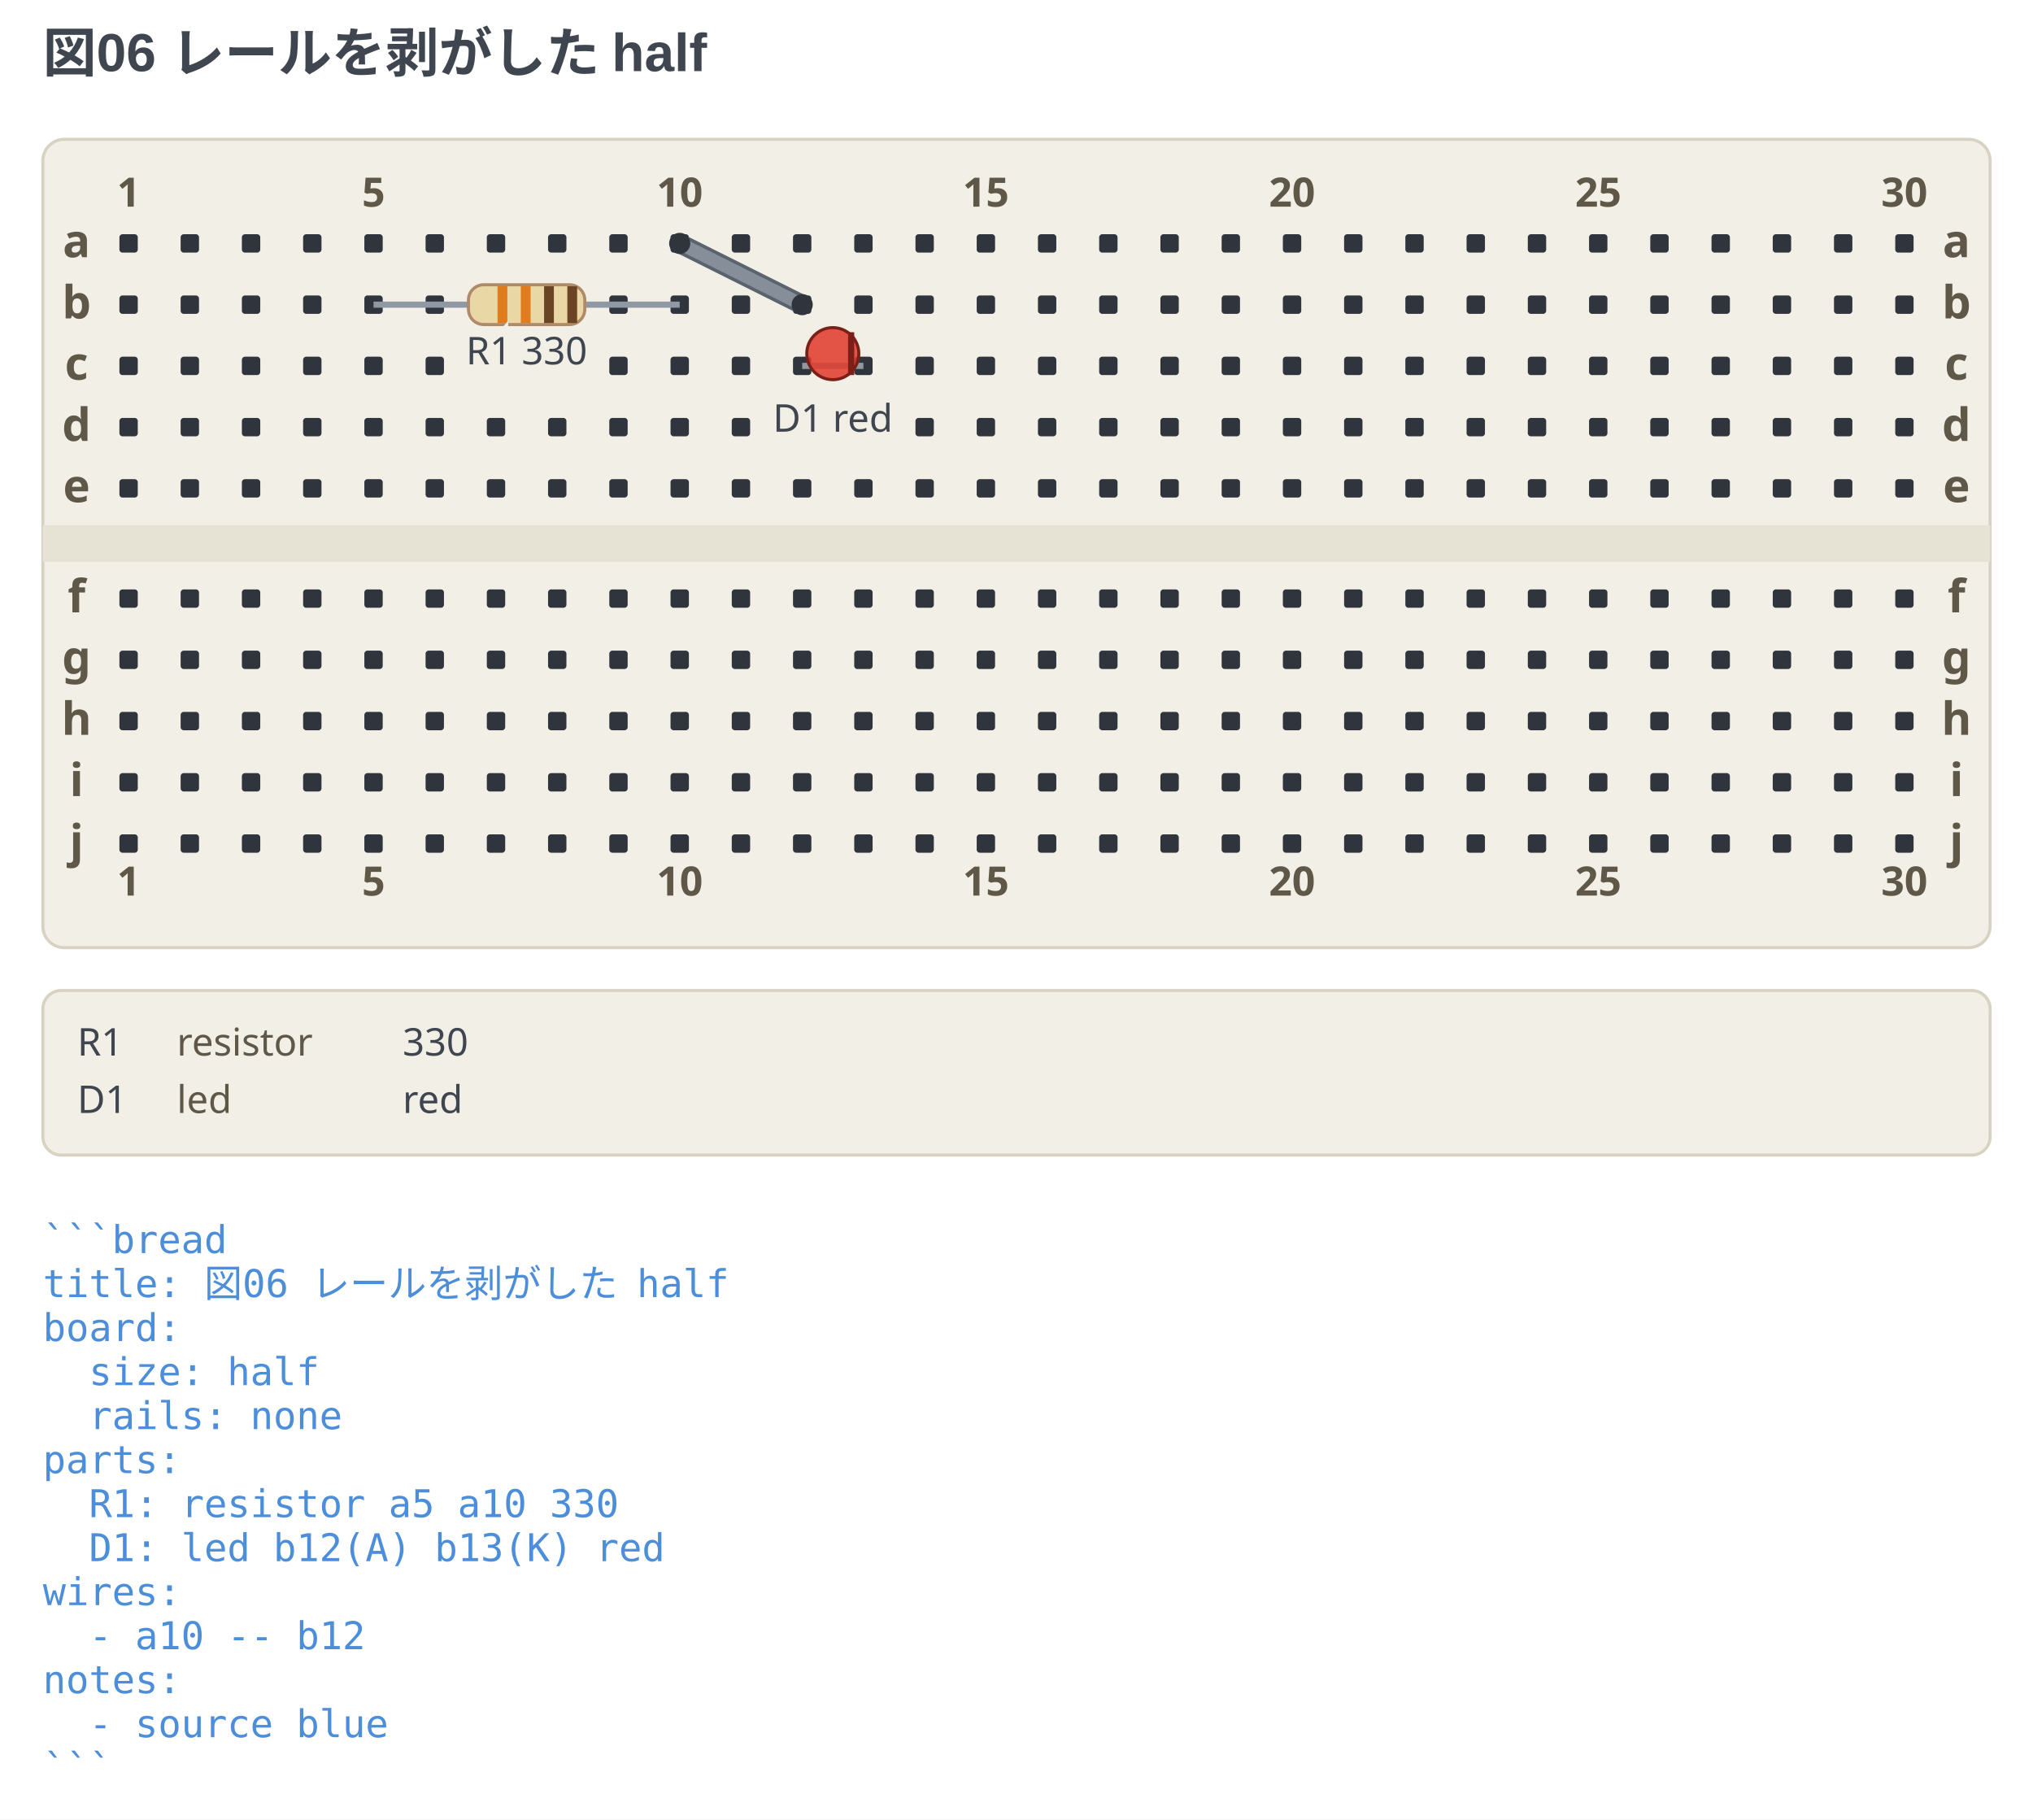
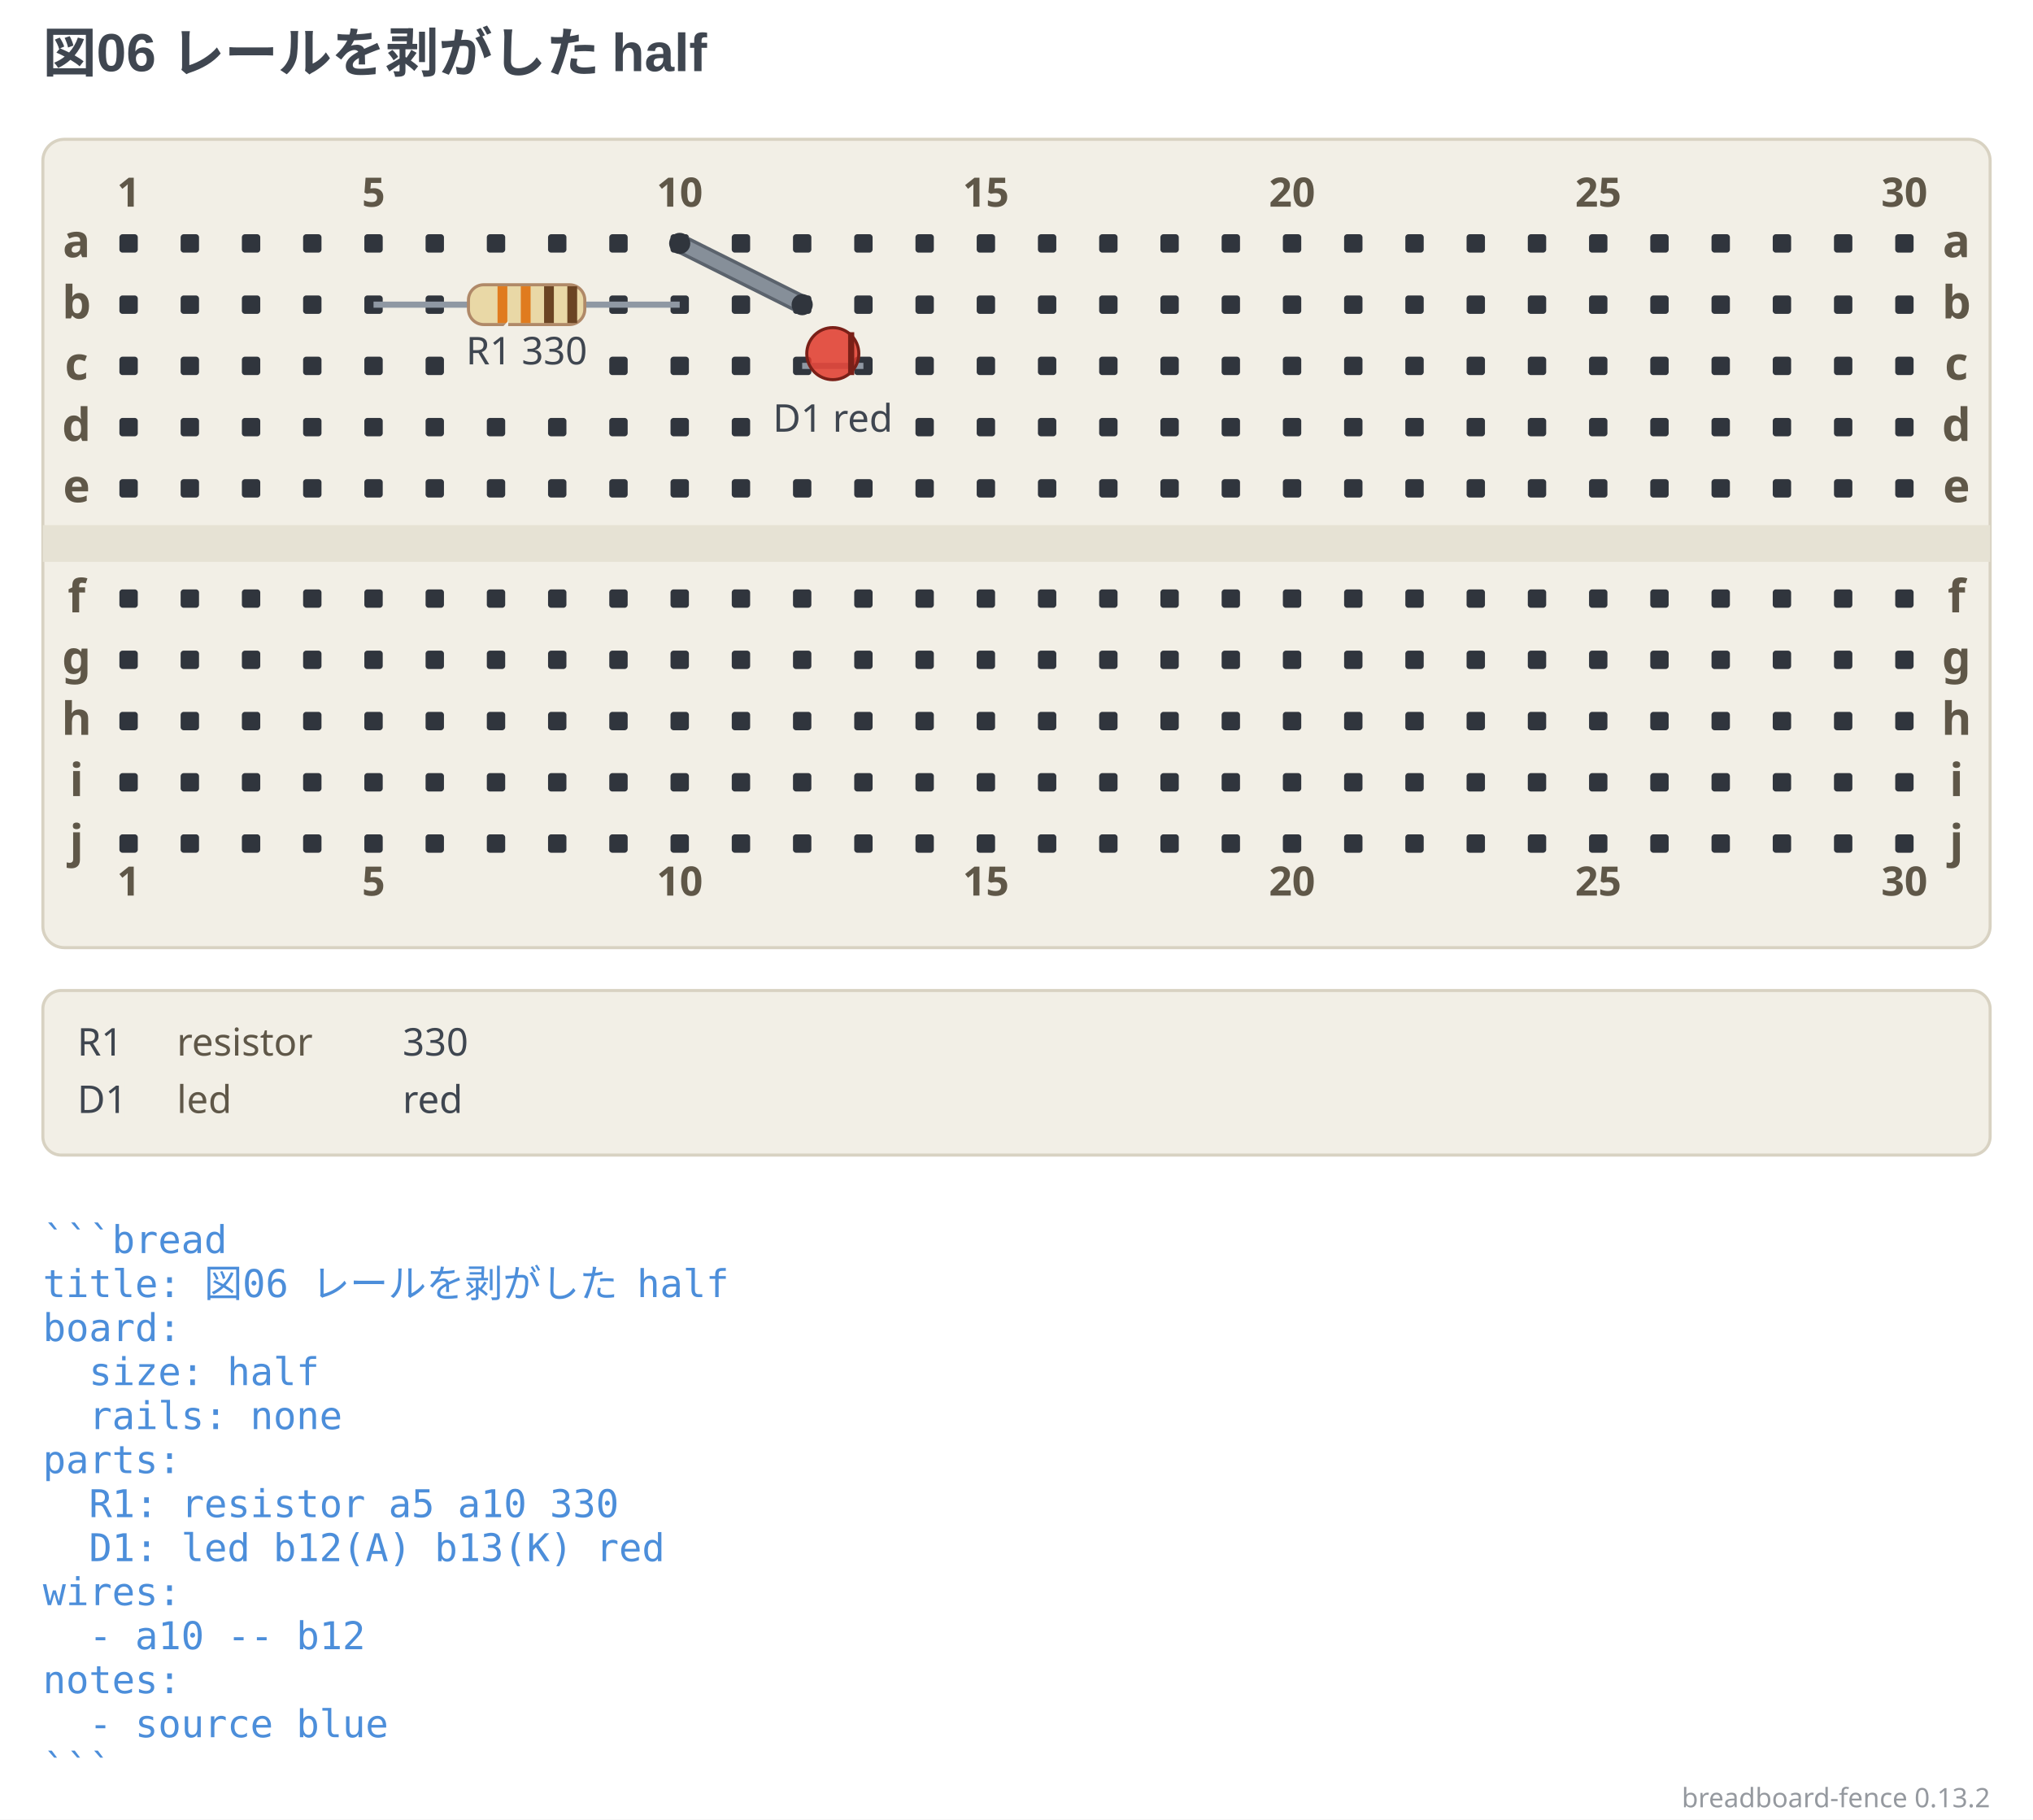
<svg xmlns="http://www.w3.org/2000/svg" width="664" height="594.25" viewBox="0 0 664 594.25" data-breadboard-fence="0.13.2" role="img">
  <rect x="0" y="0" width="664" height="594.25" fill="#ffffff" />
  <g>
    <text x="14" y="23.5" text-anchor="start" font-family="'Segoe UI', 'Helvetica Neue', Arial, 'Noto Sans', 'Hiragino Sans', 'Yu Gothic UI', 'Noto Sans CJK JP', sans-serif" font-size="17.5" font-weight="700" fill="#3f4650">図06 レールを剥がした half</text>
  </g>
  <g transform="translate(0 31.5)">
    <rect x="14" y="14" width="636" height="264" rx="7" fill="#f2efe6" stroke="#d8d2c2" />
    <rect x="14" y="140" width="636" height="12" fill="#e6e2d4" />
    <rect x="39" y="45" width="6" height="6" rx="1" fill="#30353d" />
    <rect x="59" y="45" width="6" height="6" rx="1" fill="#30353d" />
    <rect x="79" y="45" width="6" height="6" rx="1" fill="#30353d" />
    <rect x="99" y="45" width="6" height="6" rx="1" fill="#30353d" />
    <rect x="119" y="45" width="6" height="6" rx="1" fill="#30353d" />
    <rect x="139" y="45" width="6" height="6" rx="1" fill="#30353d" />
    <rect x="159" y="45" width="6" height="6" rx="1" fill="#30353d" />
    <rect x="179" y="45" width="6" height="6" rx="1" fill="#30353d" />
    <rect x="199" y="45" width="6" height="6" rx="1" fill="#30353d" />
    <rect x="219" y="45" width="6" height="6" rx="1" fill="#30353d" />
    <rect x="239" y="45" width="6" height="6" rx="1" fill="#30353d" />
    <rect x="259" y="45" width="6" height="6" rx="1" fill="#30353d" />
    <rect x="279" y="45" width="6" height="6" rx="1" fill="#30353d" />
    <rect x="299" y="45" width="6" height="6" rx="1" fill="#30353d" />
    <rect x="319" y="45" width="6" height="6" rx="1" fill="#30353d" />
    <rect x="339" y="45" width="6" height="6" rx="1" fill="#30353d" />
    <rect x="359" y="45" width="6" height="6" rx="1" fill="#30353d" />
    <rect x="379" y="45" width="6" height="6" rx="1" fill="#30353d" />
    <rect x="399" y="45" width="6" height="6" rx="1" fill="#30353d" />
    <rect x="419" y="45" width="6" height="6" rx="1" fill="#30353d" />
    <rect x="439" y="45" width="6" height="6" rx="1" fill="#30353d" />
    <rect x="459" y="45" width="6" height="6" rx="1" fill="#30353d" />
    <rect x="479" y="45" width="6" height="6" rx="1" fill="#30353d" />
    <rect x="499" y="45" width="6" height="6" rx="1" fill="#30353d" />
    <rect x="519" y="45" width="6" height="6" rx="1" fill="#30353d" />
    <rect x="539" y="45" width="6" height="6" rx="1" fill="#30353d" />
    <rect x="559" y="45" width="6" height="6" rx="1" fill="#30353d" />
    <rect x="579" y="45" width="6" height="6" rx="1" fill="#30353d" />
    <rect x="599" y="45" width="6" height="6" rx="1" fill="#30353d" />
    <rect x="619" y="45" width="6" height="6" rx="1" fill="#30353d" />
    <rect x="39" y="65" width="6" height="6" rx="1" fill="#30353d" />
    <rect x="59" y="65" width="6" height="6" rx="1" fill="#30353d" />
    <rect x="79" y="65" width="6" height="6" rx="1" fill="#30353d" />
    <rect x="99" y="65" width="6" height="6" rx="1" fill="#30353d" />
    <rect x="119" y="65" width="6" height="6" rx="1" fill="#30353d" />
    <rect x="139" y="65" width="6" height="6" rx="1" fill="#30353d" />
    <rect x="199" y="65" width="6" height="6" rx="1" fill="#30353d" />
    <rect x="219" y="65" width="6" height="6" rx="1" fill="#30353d" />
    <rect x="239" y="65" width="6" height="6" rx="1" fill="#30353d" />
    <rect x="259" y="65" width="6" height="6" rx="1" fill="#30353d" />
    <rect x="279" y="65" width="6" height="6" rx="1" fill="#30353d" />
    <rect x="299" y="65" width="6" height="6" rx="1" fill="#30353d" />
    <rect x="319" y="65" width="6" height="6" rx="1" fill="#30353d" />
    <rect x="339" y="65" width="6" height="6" rx="1" fill="#30353d" />
    <rect x="359" y="65" width="6" height="6" rx="1" fill="#30353d" />
    <rect x="379" y="65" width="6" height="6" rx="1" fill="#30353d" />
    <rect x="399" y="65" width="6" height="6" rx="1" fill="#30353d" />
    <rect x="419" y="65" width="6" height="6" rx="1" fill="#30353d" />
    <rect x="439" y="65" width="6" height="6" rx="1" fill="#30353d" />
    <rect x="459" y="65" width="6" height="6" rx="1" fill="#30353d" />
    <rect x="479" y="65" width="6" height="6" rx="1" fill="#30353d" />
    <rect x="499" y="65" width="6" height="6" rx="1" fill="#30353d" />
    <rect x="519" y="65" width="6" height="6" rx="1" fill="#30353d" />
    <rect x="539" y="65" width="6" height="6" rx="1" fill="#30353d" />
    <rect x="559" y="65" width="6" height="6" rx="1" fill="#30353d" />
    <rect x="579" y="65" width="6" height="6" rx="1" fill="#30353d" />
    <rect x="599" y="65" width="6" height="6" rx="1" fill="#30353d" />
    <rect x="619" y="65" width="6" height="6" rx="1" fill="#30353d" />
    <rect x="39" y="85" width="6" height="6" rx="1" fill="#30353d" />
    <rect x="59" y="85" width="6" height="6" rx="1" fill="#30353d" />
    <rect x="79" y="85" width="6" height="6" rx="1" fill="#30353d" />
    <rect x="99" y="85" width="6" height="6" rx="1" fill="#30353d" />
    <rect x="119" y="85" width="6" height="6" rx="1" fill="#30353d" />
    <rect x="139" y="85" width="6" height="6" rx="1" fill="#30353d" />
    <rect x="199" y="85" width="6" height="6" rx="1" fill="#30353d" />
    <rect x="219" y="85" width="6" height="6" rx="1" fill="#30353d" />
    <rect x="239" y="85" width="6" height="6" rx="1" fill="#30353d" />
    <rect x="259" y="85" width="6" height="6" rx="1" fill="#30353d" />
    <rect x="279" y="85" width="6" height="6" rx="1" fill="#30353d" />
    <rect x="299" y="85" width="6" height="6" rx="1" fill="#30353d" />
    <rect x="319" y="85" width="6" height="6" rx="1" fill="#30353d" />
    <rect x="339" y="85" width="6" height="6" rx="1" fill="#30353d" />
    <rect x="359" y="85" width="6" height="6" rx="1" fill="#30353d" />
    <rect x="379" y="85" width="6" height="6" rx="1" fill="#30353d" />
    <rect x="399" y="85" width="6" height="6" rx="1" fill="#30353d" />
    <rect x="419" y="85" width="6" height="6" rx="1" fill="#30353d" />
    <rect x="439" y="85" width="6" height="6" rx="1" fill="#30353d" />
    <rect x="459" y="85" width="6" height="6" rx="1" fill="#30353d" />
    <rect x="479" y="85" width="6" height="6" rx="1" fill="#30353d" />
    <rect x="499" y="85" width="6" height="6" rx="1" fill="#30353d" />
    <rect x="519" y="85" width="6" height="6" rx="1" fill="#30353d" />
    <rect x="539" y="85" width="6" height="6" rx="1" fill="#30353d" />
    <rect x="559" y="85" width="6" height="6" rx="1" fill="#30353d" />
    <rect x="579" y="85" width="6" height="6" rx="1" fill="#30353d" />
    <rect x="599" y="85" width="6" height="6" rx="1" fill="#30353d" />
    <rect x="619" y="85" width="6" height="6" rx="1" fill="#30353d" />
    <rect x="39" y="105" width="6" height="6" rx="1" fill="#30353d" />
    <rect x="59" y="105" width="6" height="6" rx="1" fill="#30353d" />
    <rect x="79" y="105" width="6" height="6" rx="1" fill="#30353d" />
    <rect x="99" y="105" width="6" height="6" rx="1" fill="#30353d" />
    <rect x="119" y="105" width="6" height="6" rx="1" fill="#30353d" />
    <rect x="139" y="105" width="6" height="6" rx="1" fill="#30353d" />
    <rect x="159" y="105" width="6" height="6" rx="1" fill="#30353d" />
    <rect x="179" y="105" width="6" height="6" rx="1" fill="#30353d" />
    <rect x="199" y="105" width="6" height="6" rx="1" fill="#30353d" />
    <rect x="219" y="105" width="6" height="6" rx="1" fill="#30353d" />
    <rect x="239" y="105" width="6" height="6" rx="1" fill="#30353d" />
    <rect x="299" y="105" width="6" height="6" rx="1" fill="#30353d" />
    <rect x="319" y="105" width="6" height="6" rx="1" fill="#30353d" />
    <rect x="339" y="105" width="6" height="6" rx="1" fill="#30353d" />
    <rect x="359" y="105" width="6" height="6" rx="1" fill="#30353d" />
    <rect x="379" y="105" width="6" height="6" rx="1" fill="#30353d" />
    <rect x="399" y="105" width="6" height="6" rx="1" fill="#30353d" />
    <rect x="419" y="105" width="6" height="6" rx="1" fill="#30353d" />
    <rect x="439" y="105" width="6" height="6" rx="1" fill="#30353d" />
    <rect x="459" y="105" width="6" height="6" rx="1" fill="#30353d" />
    <rect x="479" y="105" width="6" height="6" rx="1" fill="#30353d" />
    <rect x="499" y="105" width="6" height="6" rx="1" fill="#30353d" />
    <rect x="519" y="105" width="6" height="6" rx="1" fill="#30353d" />
    <rect x="539" y="105" width="6" height="6" rx="1" fill="#30353d" />
    <rect x="559" y="105" width="6" height="6" rx="1" fill="#30353d" />
    <rect x="579" y="105" width="6" height="6" rx="1" fill="#30353d" />
    <rect x="599" y="105" width="6" height="6" rx="1" fill="#30353d" />
    <rect x="619" y="105" width="6" height="6" rx="1" fill="#30353d" />
    <rect x="39" y="125" width="6" height="6" rx="1" fill="#30353d" />
    <rect x="59" y="125" width="6" height="6" rx="1" fill="#30353d" />
    <rect x="79" y="125" width="6" height="6" rx="1" fill="#30353d" />
    <rect x="99" y="125" width="6" height="6" rx="1" fill="#30353d" />
    <rect x="119" y="125" width="6" height="6" rx="1" fill="#30353d" />
    <rect x="139" y="125" width="6" height="6" rx="1" fill="#30353d" />
    <rect x="159" y="125" width="6" height="6" rx="1" fill="#30353d" />
    <rect x="179" y="125" width="6" height="6" rx="1" fill="#30353d" />
    <rect x="199" y="125" width="6" height="6" rx="1" fill="#30353d" />
    <rect x="219" y="125" width="6" height="6" rx="1" fill="#30353d" />
    <rect x="239" y="125" width="6" height="6" rx="1" fill="#30353d" />
    <rect x="259" y="125" width="6" height="6" rx="1" fill="#30353d" />
    <rect x="279" y="125" width="6" height="6" rx="1" fill="#30353d" />
    <rect x="299" y="125" width="6" height="6" rx="1" fill="#30353d" />
    <rect x="319" y="125" width="6" height="6" rx="1" fill="#30353d" />
    <rect x="339" y="125" width="6" height="6" rx="1" fill="#30353d" />
    <rect x="359" y="125" width="6" height="6" rx="1" fill="#30353d" />
    <rect x="379" y="125" width="6" height="6" rx="1" fill="#30353d" />
    <rect x="399" y="125" width="6" height="6" rx="1" fill="#30353d" />
    <rect x="419" y="125" width="6" height="6" rx="1" fill="#30353d" />
    <rect x="439" y="125" width="6" height="6" rx="1" fill="#30353d" />
    <rect x="459" y="125" width="6" height="6" rx="1" fill="#30353d" />
    <rect x="479" y="125" width="6" height="6" rx="1" fill="#30353d" />
    <rect x="499" y="125" width="6" height="6" rx="1" fill="#30353d" />
    <rect x="519" y="125" width="6" height="6" rx="1" fill="#30353d" />
    <rect x="539" y="125" width="6" height="6" rx="1" fill="#30353d" />
    <rect x="559" y="125" width="6" height="6" rx="1" fill="#30353d" />
    <rect x="579" y="125" width="6" height="6" rx="1" fill="#30353d" />
    <rect x="599" y="125" width="6" height="6" rx="1" fill="#30353d" />
    <rect x="619" y="125" width="6" height="6" rx="1" fill="#30353d" />
    <rect x="39" y="161" width="6" height="6" rx="1" fill="#30353d" />
    <rect x="59" y="161" width="6" height="6" rx="1" fill="#30353d" />
    <rect x="79" y="161" width="6" height="6" rx="1" fill="#30353d" />
    <rect x="99" y="161" width="6" height="6" rx="1" fill="#30353d" />
    <rect x="119" y="161" width="6" height="6" rx="1" fill="#30353d" />
    <rect x="139" y="161" width="6" height="6" rx="1" fill="#30353d" />
    <rect x="159" y="161" width="6" height="6" rx="1" fill="#30353d" />
    <rect x="179" y="161" width="6" height="6" rx="1" fill="#30353d" />
    <rect x="199" y="161" width="6" height="6" rx="1" fill="#30353d" />
    <rect x="219" y="161" width="6" height="6" rx="1" fill="#30353d" />
    <rect x="239" y="161" width="6" height="6" rx="1" fill="#30353d" />
    <rect x="259" y="161" width="6" height="6" rx="1" fill="#30353d" />
    <rect x="279" y="161" width="6" height="6" rx="1" fill="#30353d" />
    <rect x="299" y="161" width="6" height="6" rx="1" fill="#30353d" />
    <rect x="319" y="161" width="6" height="6" rx="1" fill="#30353d" />
    <rect x="339" y="161" width="6" height="6" rx="1" fill="#30353d" />
    <rect x="359" y="161" width="6" height="6" rx="1" fill="#30353d" />
    <rect x="379" y="161" width="6" height="6" rx="1" fill="#30353d" />
    <rect x="399" y="161" width="6" height="6" rx="1" fill="#30353d" />
    <rect x="419" y="161" width="6" height="6" rx="1" fill="#30353d" />
    <rect x="439" y="161" width="6" height="6" rx="1" fill="#30353d" />
    <rect x="459" y="161" width="6" height="6" rx="1" fill="#30353d" />
    <rect x="479" y="161" width="6" height="6" rx="1" fill="#30353d" />
    <rect x="499" y="161" width="6" height="6" rx="1" fill="#30353d" />
    <rect x="519" y="161" width="6" height="6" rx="1" fill="#30353d" />
    <rect x="539" y="161" width="6" height="6" rx="1" fill="#30353d" />
    <rect x="559" y="161" width="6" height="6" rx="1" fill="#30353d" />
    <rect x="579" y="161" width="6" height="6" rx="1" fill="#30353d" />
    <rect x="599" y="161" width="6" height="6" rx="1" fill="#30353d" />
    <rect x="619" y="161" width="6" height="6" rx="1" fill="#30353d" />
    <rect x="39" y="181" width="6" height="6" rx="1" fill="#30353d" />
    <rect x="59" y="181" width="6" height="6" rx="1" fill="#30353d" />
    <rect x="79" y="181" width="6" height="6" rx="1" fill="#30353d" />
    <rect x="99" y="181" width="6" height="6" rx="1" fill="#30353d" />
    <rect x="119" y="181" width="6" height="6" rx="1" fill="#30353d" />
    <rect x="139" y="181" width="6" height="6" rx="1" fill="#30353d" />
    <rect x="159" y="181" width="6" height="6" rx="1" fill="#30353d" />
    <rect x="179" y="181" width="6" height="6" rx="1" fill="#30353d" />
    <rect x="199" y="181" width="6" height="6" rx="1" fill="#30353d" />
    <rect x="219" y="181" width="6" height="6" rx="1" fill="#30353d" />
    <rect x="239" y="181" width="6" height="6" rx="1" fill="#30353d" />
    <rect x="259" y="181" width="6" height="6" rx="1" fill="#30353d" />
    <rect x="279" y="181" width="6" height="6" rx="1" fill="#30353d" />
    <rect x="299" y="181" width="6" height="6" rx="1" fill="#30353d" />
    <rect x="319" y="181" width="6" height="6" rx="1" fill="#30353d" />
    <rect x="339" y="181" width="6" height="6" rx="1" fill="#30353d" />
    <rect x="359" y="181" width="6" height="6" rx="1" fill="#30353d" />
    <rect x="379" y="181" width="6" height="6" rx="1" fill="#30353d" />
    <rect x="399" y="181" width="6" height="6" rx="1" fill="#30353d" />
    <rect x="419" y="181" width="6" height="6" rx="1" fill="#30353d" />
    <rect x="439" y="181" width="6" height="6" rx="1" fill="#30353d" />
    <rect x="459" y="181" width="6" height="6" rx="1" fill="#30353d" />
    <rect x="479" y="181" width="6" height="6" rx="1" fill="#30353d" />
    <rect x="499" y="181" width="6" height="6" rx="1" fill="#30353d" />
    <rect x="519" y="181" width="6" height="6" rx="1" fill="#30353d" />
    <rect x="539" y="181" width="6" height="6" rx="1" fill="#30353d" />
    <rect x="559" y="181" width="6" height="6" rx="1" fill="#30353d" />
    <rect x="579" y="181" width="6" height="6" rx="1" fill="#30353d" />
    <rect x="599" y="181" width="6" height="6" rx="1" fill="#30353d" />
    <rect x="619" y="181" width="6" height="6" rx="1" fill="#30353d" />
    <rect x="39" y="201" width="6" height="6" rx="1" fill="#30353d" />
    <rect x="59" y="201" width="6" height="6" rx="1" fill="#30353d" />
    <rect x="79" y="201" width="6" height="6" rx="1" fill="#30353d" />
    <rect x="99" y="201" width="6" height="6" rx="1" fill="#30353d" />
    <rect x="119" y="201" width="6" height="6" rx="1" fill="#30353d" />
    <rect x="139" y="201" width="6" height="6" rx="1" fill="#30353d" />
    <rect x="159" y="201" width="6" height="6" rx="1" fill="#30353d" />
    <rect x="179" y="201" width="6" height="6" rx="1" fill="#30353d" />
    <rect x="199" y="201" width="6" height="6" rx="1" fill="#30353d" />
    <rect x="219" y="201" width="6" height="6" rx="1" fill="#30353d" />
    <rect x="239" y="201" width="6" height="6" rx="1" fill="#30353d" />
    <rect x="259" y="201" width="6" height="6" rx="1" fill="#30353d" />
    <rect x="279" y="201" width="6" height="6" rx="1" fill="#30353d" />
    <rect x="299" y="201" width="6" height="6" rx="1" fill="#30353d" />
    <rect x="319" y="201" width="6" height="6" rx="1" fill="#30353d" />
    <rect x="339" y="201" width="6" height="6" rx="1" fill="#30353d" />
    <rect x="359" y="201" width="6" height="6" rx="1" fill="#30353d" />
    <rect x="379" y="201" width="6" height="6" rx="1" fill="#30353d" />
    <rect x="399" y="201" width="6" height="6" rx="1" fill="#30353d" />
    <rect x="419" y="201" width="6" height="6" rx="1" fill="#30353d" />
    <rect x="439" y="201" width="6" height="6" rx="1" fill="#30353d" />
    <rect x="459" y="201" width="6" height="6" rx="1" fill="#30353d" />
    <rect x="479" y="201" width="6" height="6" rx="1" fill="#30353d" />
    <rect x="499" y="201" width="6" height="6" rx="1" fill="#30353d" />
    <rect x="519" y="201" width="6" height="6" rx="1" fill="#30353d" />
    <rect x="539" y="201" width="6" height="6" rx="1" fill="#30353d" />
    <rect x="559" y="201" width="6" height="6" rx="1" fill="#30353d" />
    <rect x="579" y="201" width="6" height="6" rx="1" fill="#30353d" />
    <rect x="599" y="201" width="6" height="6" rx="1" fill="#30353d" />
    <rect x="619" y="201" width="6" height="6" rx="1" fill="#30353d" />
    <rect x="39" y="221" width="6" height="6" rx="1" fill="#30353d" />
    <rect x="59" y="221" width="6" height="6" rx="1" fill="#30353d" />
    <rect x="79" y="221" width="6" height="6" rx="1" fill="#30353d" />
    <rect x="99" y="221" width="6" height="6" rx="1" fill="#30353d" />
    <rect x="119" y="221" width="6" height="6" rx="1" fill="#30353d" />
    <rect x="139" y="221" width="6" height="6" rx="1" fill="#30353d" />
    <rect x="159" y="221" width="6" height="6" rx="1" fill="#30353d" />
    <rect x="179" y="221" width="6" height="6" rx="1" fill="#30353d" />
    <rect x="199" y="221" width="6" height="6" rx="1" fill="#30353d" />
    <rect x="219" y="221" width="6" height="6" rx="1" fill="#30353d" />
    <rect x="239" y="221" width="6" height="6" rx="1" fill="#30353d" />
    <rect x="259" y="221" width="6" height="6" rx="1" fill="#30353d" />
    <rect x="279" y="221" width="6" height="6" rx="1" fill="#30353d" />
    <rect x="299" y="221" width="6" height="6" rx="1" fill="#30353d" />
    <rect x="319" y="221" width="6" height="6" rx="1" fill="#30353d" />
    <rect x="339" y="221" width="6" height="6" rx="1" fill="#30353d" />
    <rect x="359" y="221" width="6" height="6" rx="1" fill="#30353d" />
    <rect x="379" y="221" width="6" height="6" rx="1" fill="#30353d" />
    <rect x="399" y="221" width="6" height="6" rx="1" fill="#30353d" />
    <rect x="419" y="221" width="6" height="6" rx="1" fill="#30353d" />
    <rect x="439" y="221" width="6" height="6" rx="1" fill="#30353d" />
    <rect x="459" y="221" width="6" height="6" rx="1" fill="#30353d" />
    <rect x="479" y="221" width="6" height="6" rx="1" fill="#30353d" />
    <rect x="499" y="221" width="6" height="6" rx="1" fill="#30353d" />
    <rect x="519" y="221" width="6" height="6" rx="1" fill="#30353d" />
    <rect x="539" y="221" width="6" height="6" rx="1" fill="#30353d" />
    <rect x="559" y="221" width="6" height="6" rx="1" fill="#30353d" />
    <rect x="579" y="221" width="6" height="6" rx="1" fill="#30353d" />
    <rect x="599" y="221" width="6" height="6" rx="1" fill="#30353d" />
    <rect x="619" y="221" width="6" height="6" rx="1" fill="#30353d" />
    <rect x="39" y="241" width="6" height="6" rx="1" fill="#30353d" />
    <rect x="59" y="241" width="6" height="6" rx="1" fill="#30353d" />
    <rect x="79" y="241" width="6" height="6" rx="1" fill="#30353d" />
    <rect x="99" y="241" width="6" height="6" rx="1" fill="#30353d" />
    <rect x="119" y="241" width="6" height="6" rx="1" fill="#30353d" />
    <rect x="139" y="241" width="6" height="6" rx="1" fill="#30353d" />
    <rect x="159" y="241" width="6" height="6" rx="1" fill="#30353d" />
    <rect x="179" y="241" width="6" height="6" rx="1" fill="#30353d" />
    <rect x="199" y="241" width="6" height="6" rx="1" fill="#30353d" />
    <rect x="219" y="241" width="6" height="6" rx="1" fill="#30353d" />
    <rect x="239" y="241" width="6" height="6" rx="1" fill="#30353d" />
    <rect x="259" y="241" width="6" height="6" rx="1" fill="#30353d" />
    <rect x="279" y="241" width="6" height="6" rx="1" fill="#30353d" />
    <rect x="299" y="241" width="6" height="6" rx="1" fill="#30353d" />
    <rect x="319" y="241" width="6" height="6" rx="1" fill="#30353d" />
    <rect x="339" y="241" width="6" height="6" rx="1" fill="#30353d" />
    <rect x="359" y="241" width="6" height="6" rx="1" fill="#30353d" />
    <rect x="379" y="241" width="6" height="6" rx="1" fill="#30353d" />
    <rect x="399" y="241" width="6" height="6" rx="1" fill="#30353d" />
    <rect x="419" y="241" width="6" height="6" rx="1" fill="#30353d" />
    <rect x="439" y="241" width="6" height="6" rx="1" fill="#30353d" />
    <rect x="459" y="241" width="6" height="6" rx="1" fill="#30353d" />
    <rect x="479" y="241" width="6" height="6" rx="1" fill="#30353d" />
    <rect x="499" y="241" width="6" height="6" rx="1" fill="#30353d" />
    <rect x="519" y="241" width="6" height="6" rx="1" fill="#30353d" />
    <rect x="539" y="241" width="6" height="6" rx="1" fill="#30353d" />
    <rect x="559" y="241" width="6" height="6" rx="1" fill="#30353d" />
    <rect x="579" y="241" width="6" height="6" rx="1" fill="#30353d" />
    <rect x="599" y="241" width="6" height="6" rx="1" fill="#30353d" />
    <rect x="619" y="241" width="6" height="6" rx="1" fill="#30353d" />
    <text x="25" y="52.5" text-anchor="middle" font-family="ui-sans-serif, system-ui, sans-serif" font-size="14.95" font-weight="700" fill="#5f5748">a</text>
    <text x="639" y="52.5" text-anchor="middle" font-family="ui-sans-serif, system-ui, sans-serif" font-size="14.95" font-weight="700" fill="#5f5748">a</text>
    <text x="25" y="72.5" text-anchor="middle" font-family="ui-sans-serif, system-ui, sans-serif" font-size="14.95" font-weight="700" fill="#5f5748">b</text>
    <text x="639" y="72.5" text-anchor="middle" font-family="ui-sans-serif, system-ui, sans-serif" font-size="14.95" font-weight="700" fill="#5f5748">b</text>
    <text x="25" y="92.5" text-anchor="middle" font-family="ui-sans-serif, system-ui, sans-serif" font-size="14.95" font-weight="700" fill="#5f5748">c</text>
    <text x="639" y="92.5" text-anchor="middle" font-family="ui-sans-serif, system-ui, sans-serif" font-size="14.95" font-weight="700" fill="#5f5748">c</text>
    <text x="25" y="112.5" text-anchor="middle" font-family="ui-sans-serif, system-ui, sans-serif" font-size="14.95" font-weight="700" fill="#5f5748">d</text>
    <text x="639" y="112.5" text-anchor="middle" font-family="ui-sans-serif, system-ui, sans-serif" font-size="14.95" font-weight="700" fill="#5f5748">d</text>
    <text x="25" y="132.5" text-anchor="middle" font-family="ui-sans-serif, system-ui, sans-serif" font-size="14.95" font-weight="700" fill="#5f5748">e</text>
    <text x="639" y="132.5" text-anchor="middle" font-family="ui-sans-serif, system-ui, sans-serif" font-size="14.95" font-weight="700" fill="#5f5748">e</text>
    <text x="25" y="168.5" text-anchor="middle" font-family="ui-sans-serif, system-ui, sans-serif" font-size="14.95" font-weight="700" fill="#5f5748">f</text>
    <text x="639" y="168.5" text-anchor="middle" font-family="ui-sans-serif, system-ui, sans-serif" font-size="14.95" font-weight="700" fill="#5f5748">f</text>
    <text x="25" y="188.5" text-anchor="middle" font-family="ui-sans-serif, system-ui, sans-serif" font-size="14.95" font-weight="700" fill="#5f5748">g</text>
    <text x="639" y="188.5" text-anchor="middle" font-family="ui-sans-serif, system-ui, sans-serif" font-size="14.95" font-weight="700" fill="#5f5748">g</text>
    <text x="25" y="208.5" text-anchor="middle" font-family="ui-sans-serif, system-ui, sans-serif" font-size="14.95" font-weight="700" fill="#5f5748">h</text>
    <text x="639" y="208.5" text-anchor="middle" font-family="ui-sans-serif, system-ui, sans-serif" font-size="14.95" font-weight="700" fill="#5f5748">h</text>
    <text x="25" y="228.5" text-anchor="middle" font-family="ui-sans-serif, system-ui, sans-serif" font-size="14.95" font-weight="700" fill="#5f5748">i</text>
    <text x="639" y="228.5" text-anchor="middle" font-family="ui-sans-serif, system-ui, sans-serif" font-size="14.95" font-weight="700" fill="#5f5748">i</text>
    <text x="25" y="248.5" text-anchor="middle" font-family="ui-sans-serif, system-ui, sans-serif" font-size="14.95" font-weight="700" fill="#5f5748">j</text>
    <text x="639" y="248.5" text-anchor="middle" font-family="ui-sans-serif, system-ui, sans-serif" font-size="14.95" font-weight="700" fill="#5f5748">j</text>
    <text x="42" y="36" text-anchor="middle" font-family="ui-sans-serif, system-ui, sans-serif" stroke="#f2efe6" stroke-width="3.45" paint-order="stroke" font-size="13.23" font-weight="700" fill="#5f5748">1</text>
    <text x="42" y="261" text-anchor="middle" font-family="ui-sans-serif, system-ui, sans-serif" stroke="#f2efe6" stroke-width="3.45" paint-order="stroke" font-size="13.23" font-weight="700" fill="#5f5748">1</text>
    <text x="122" y="36" text-anchor="middle" font-family="ui-sans-serif, system-ui, sans-serif" stroke="#f2efe6" stroke-width="3.45" paint-order="stroke" font-size="13.23" font-weight="700" fill="#5f5748">5</text>
    <text x="122" y="261" text-anchor="middle" font-family="ui-sans-serif, system-ui, sans-serif" stroke="#f2efe6" stroke-width="3.45" paint-order="stroke" font-size="13.23" font-weight="700" fill="#5f5748">5</text>
    <text x="222" y="36" text-anchor="middle" font-family="ui-sans-serif, system-ui, sans-serif" stroke="#f2efe6" stroke-width="3.45" paint-order="stroke" font-size="13.23" font-weight="700" fill="#5f5748">10</text>
    <text x="222" y="261" text-anchor="middle" font-family="ui-sans-serif, system-ui, sans-serif" stroke="#f2efe6" stroke-width="3.45" paint-order="stroke" font-size="13.23" font-weight="700" fill="#5f5748">10</text>
    <text x="322" y="36" text-anchor="middle" font-family="ui-sans-serif, system-ui, sans-serif" stroke="#f2efe6" stroke-width="3.45" paint-order="stroke" font-size="13.23" font-weight="700" fill="#5f5748">15</text>
    <text x="322" y="261" text-anchor="middle" font-family="ui-sans-serif, system-ui, sans-serif" stroke="#f2efe6" stroke-width="3.45" paint-order="stroke" font-size="13.23" font-weight="700" fill="#5f5748">15</text>
    <text x="422" y="36" text-anchor="middle" font-family="ui-sans-serif, system-ui, sans-serif" stroke="#f2efe6" stroke-width="3.45" paint-order="stroke" font-size="13.23" font-weight="700" fill="#5f5748">20</text>
    <text x="422" y="261" text-anchor="middle" font-family="ui-sans-serif, system-ui, sans-serif" stroke="#f2efe6" stroke-width="3.45" paint-order="stroke" font-size="13.23" font-weight="700" fill="#5f5748">20</text>
    <text x="522" y="36" text-anchor="middle" font-family="ui-sans-serif, system-ui, sans-serif" stroke="#f2efe6" stroke-width="3.45" paint-order="stroke" font-size="13.23" font-weight="700" fill="#5f5748">25</text>
    <text x="522" y="261" text-anchor="middle" font-family="ui-sans-serif, system-ui, sans-serif" stroke="#f2efe6" stroke-width="3.45" paint-order="stroke" font-size="13.23" font-weight="700" fill="#5f5748">25</text>
    <text x="622" y="36" text-anchor="middle" font-family="ui-sans-serif, system-ui, sans-serif" stroke="#f2efe6" stroke-width="3.45" paint-order="stroke" font-size="13.23" font-weight="700" fill="#5f5748">30</text>
    <text x="622" y="261" text-anchor="middle" font-family="ui-sans-serif, system-ui, sans-serif" stroke="#f2efe6" stroke-width="3.45" paint-order="stroke" font-size="13.23" font-weight="700" fill="#5f5748">30</text>
    <path d="M 222 48 L 262 68" fill="none" stroke="#5b636d" stroke-width="6.4" stroke-linecap="round" stroke-linejoin="round" />
    <path d="M 222 48 L 262 68" fill="none" stroke="#8a929c" stroke-width="4.2" stroke-linecap="round" opacity="0.92" />
    <circle cx="222" cy="48" r="3.46" fill="#30353d" />
    <circle cx="262" cy="68" r="3.46" fill="#30353d" />
    <line x1="122" y1="68" x2="222" y2="68" stroke="#8f98a3" stroke-width="2" />
    <g transform="translate(172 68) rotate(0)">
      <rect x="-19" y="-6.5" width="38" height="13" rx="5" fill="#e9d8a6" stroke="#b08968" />
      <rect x="-9.5" y="-6" width="3.2" height="12" fill="#e07b1e" />
      <rect x="-1.9" y="-6" width="3.2" height="12" fill="#e07b1e" />
      <rect x="5.7" y="-6" width="3.2" height="12" fill="#6b4423" />
      <rect x="13.3" y="-6" width="3.2" height="12" fill="#6b4423" />
    </g>
    <line x1="262" y1="88" x2="282" y2="88" stroke="#8f98a3" stroke-width="2" />
    <g transform="translate(272 88) rotate(0)">
      <circle cx="0" cy="-4" r="8.5" fill="#e0392c" fill-opacity="0.85" stroke="#7a2018" />
      <line x1="6" y1="-11" x2="6" y2="3" stroke="#7a2018" stroke-width="2" />
    </g>
    <text x="172" y="87.5" text-anchor="middle" font-family="ui-sans-serif, system-ui, sans-serif" stroke="#f2efe6" stroke-width="4.75" paint-order="stroke" class="bf-caption" font-size="12.5" fill="#3f4650">R1 330</text>
    <text x="272" y="109.5" text-anchor="middle" font-family="ui-sans-serif, system-ui, sans-serif" stroke="#f2efe6" stroke-width="4.75" paint-order="stroke" class="bf-caption" font-size="12.5" fill="#3f4650">D1 red</text>
    <rect x="14" y="292" width="636" height="53.75" rx="6" fill="#f2efe6" stroke="#d8d2c2" />
    <text x="25.25" y="313.25" text-anchor="start" font-family="ui-sans-serif, system-ui, sans-serif" stroke="#f2efe6" stroke-width="3.75" paint-order="stroke" font-size="12.5" fill="#3f4650">R1</text>
    <text x="57.75" y="313.25" text-anchor="start" font-family="ui-sans-serif, system-ui, sans-serif" stroke="#f2efe6" stroke-width="3.75" paint-order="stroke" font-size="12.5" fill="#5f5748">resistor</text>
    <text x="131.5" y="313.25" text-anchor="start" font-family="ui-sans-serif, system-ui, sans-serif" stroke="#f2efe6" stroke-width="3.75" paint-order="stroke" font-size="12.5" fill="#3f4650">330</text>
    <text x="25.25" y="332" text-anchor="start" font-family="ui-sans-serif, system-ui, sans-serif" stroke="#f2efe6" stroke-width="3.75" paint-order="stroke" font-size="12.5" fill="#3f4650">D1</text>
    <text x="57.75" y="332" text-anchor="start" font-family="ui-sans-serif, system-ui, sans-serif" stroke="#f2efe6" stroke-width="3.75" paint-order="stroke" font-size="12.5" fill="#5f5748">led</text>
    <text x="131.5" y="332" text-anchor="start" font-family="ui-sans-serif, system-ui, sans-serif" stroke="#f2efe6" stroke-width="3.75" paint-order="stroke" font-size="12.5" fill="#3f4650">red</text>
    <text x="14" y="377.75" text-anchor="start" font-family="ui-monospace, 'DejaVu Sans Mono', 'Noto Sans Mono CJK JP', monospace" font-size="12.5" xml:space="preserve" fill="#4c8eda">```bread</text>
    <text x="14" y="392.13" text-anchor="start" font-family="ui-monospace, 'DejaVu Sans Mono', 'Noto Sans Mono CJK JP', monospace" font-size="12.5" xml:space="preserve" fill="#4c8eda">title: 図06 レールを剥がした half</text>
    <text x="14" y="406.5" text-anchor="start" font-family="ui-monospace, 'DejaVu Sans Mono', 'Noto Sans Mono CJK JP', monospace" font-size="12.5" xml:space="preserve" fill="#4c8eda">board:</text>
    <text x="14" y="420.88" text-anchor="start" font-family="ui-monospace, 'DejaVu Sans Mono', 'Noto Sans Mono CJK JP', monospace" font-size="12.5" xml:space="preserve" fill="#4c8eda">  size: half</text>
    <text x="14" y="435.25" text-anchor="start" font-family="ui-monospace, 'DejaVu Sans Mono', 'Noto Sans Mono CJK JP', monospace" font-size="12.5" xml:space="preserve" fill="#4c8eda">  rails: none</text>
    <text x="14" y="449.63" text-anchor="start" font-family="ui-monospace, 'DejaVu Sans Mono', 'Noto Sans Mono CJK JP', monospace" font-size="12.5" xml:space="preserve" fill="#4c8eda">parts:</text>
    <text x="14" y="464" text-anchor="start" font-family="ui-monospace, 'DejaVu Sans Mono', 'Noto Sans Mono CJK JP', monospace" font-size="12.5" xml:space="preserve" fill="#4c8eda">  R1: resistor a5 a10 330</text>
    <text x="14" y="478.38" text-anchor="start" font-family="ui-monospace, 'DejaVu Sans Mono', 'Noto Sans Mono CJK JP', monospace" font-size="12.5" xml:space="preserve" fill="#4c8eda">  D1: led b12(A) b13(K) red</text>
    <text x="14" y="492.75" text-anchor="start" font-family="ui-monospace, 'DejaVu Sans Mono', 'Noto Sans Mono CJK JP', monospace" font-size="12.5" xml:space="preserve" fill="#4c8eda">wires:</text>
    <text x="14" y="507.13" text-anchor="start" font-family="ui-monospace, 'DejaVu Sans Mono', 'Noto Sans Mono CJK JP', monospace" font-size="12.5" xml:space="preserve" fill="#4c8eda">  - a10 -- b12</text>
    <text x="14" y="521.5" text-anchor="start" font-family="ui-monospace, 'DejaVu Sans Mono', 'Noto Sans Mono CJK JP', monospace" font-size="12.5" xml:space="preserve" fill="#4c8eda">notes:</text>
    <text x="14" y="535.88" text-anchor="start" font-family="ui-monospace, 'DejaVu Sans Mono', 'Noto Sans Mono CJK JP', monospace" font-size="12.5" xml:space="preserve" fill="#4c8eda">  - source blue</text>
    <text x="14" y="550.25" text-anchor="start" font-family="ui-monospace, 'DejaVu Sans Mono', 'Noto Sans Mono CJK JP', monospace" font-size="12.5" xml:space="preserve" fill="#4c8eda">```</text>
  </g>
+   <text x="650" y="590.25" text-anchor="end" font-family="ui-sans-serif, system-ui, sans-serif" font-size="8.75" fill="#3f4650" fill-opacity="0.55">breadboard-fence 0.13.2</text>
</svg>
